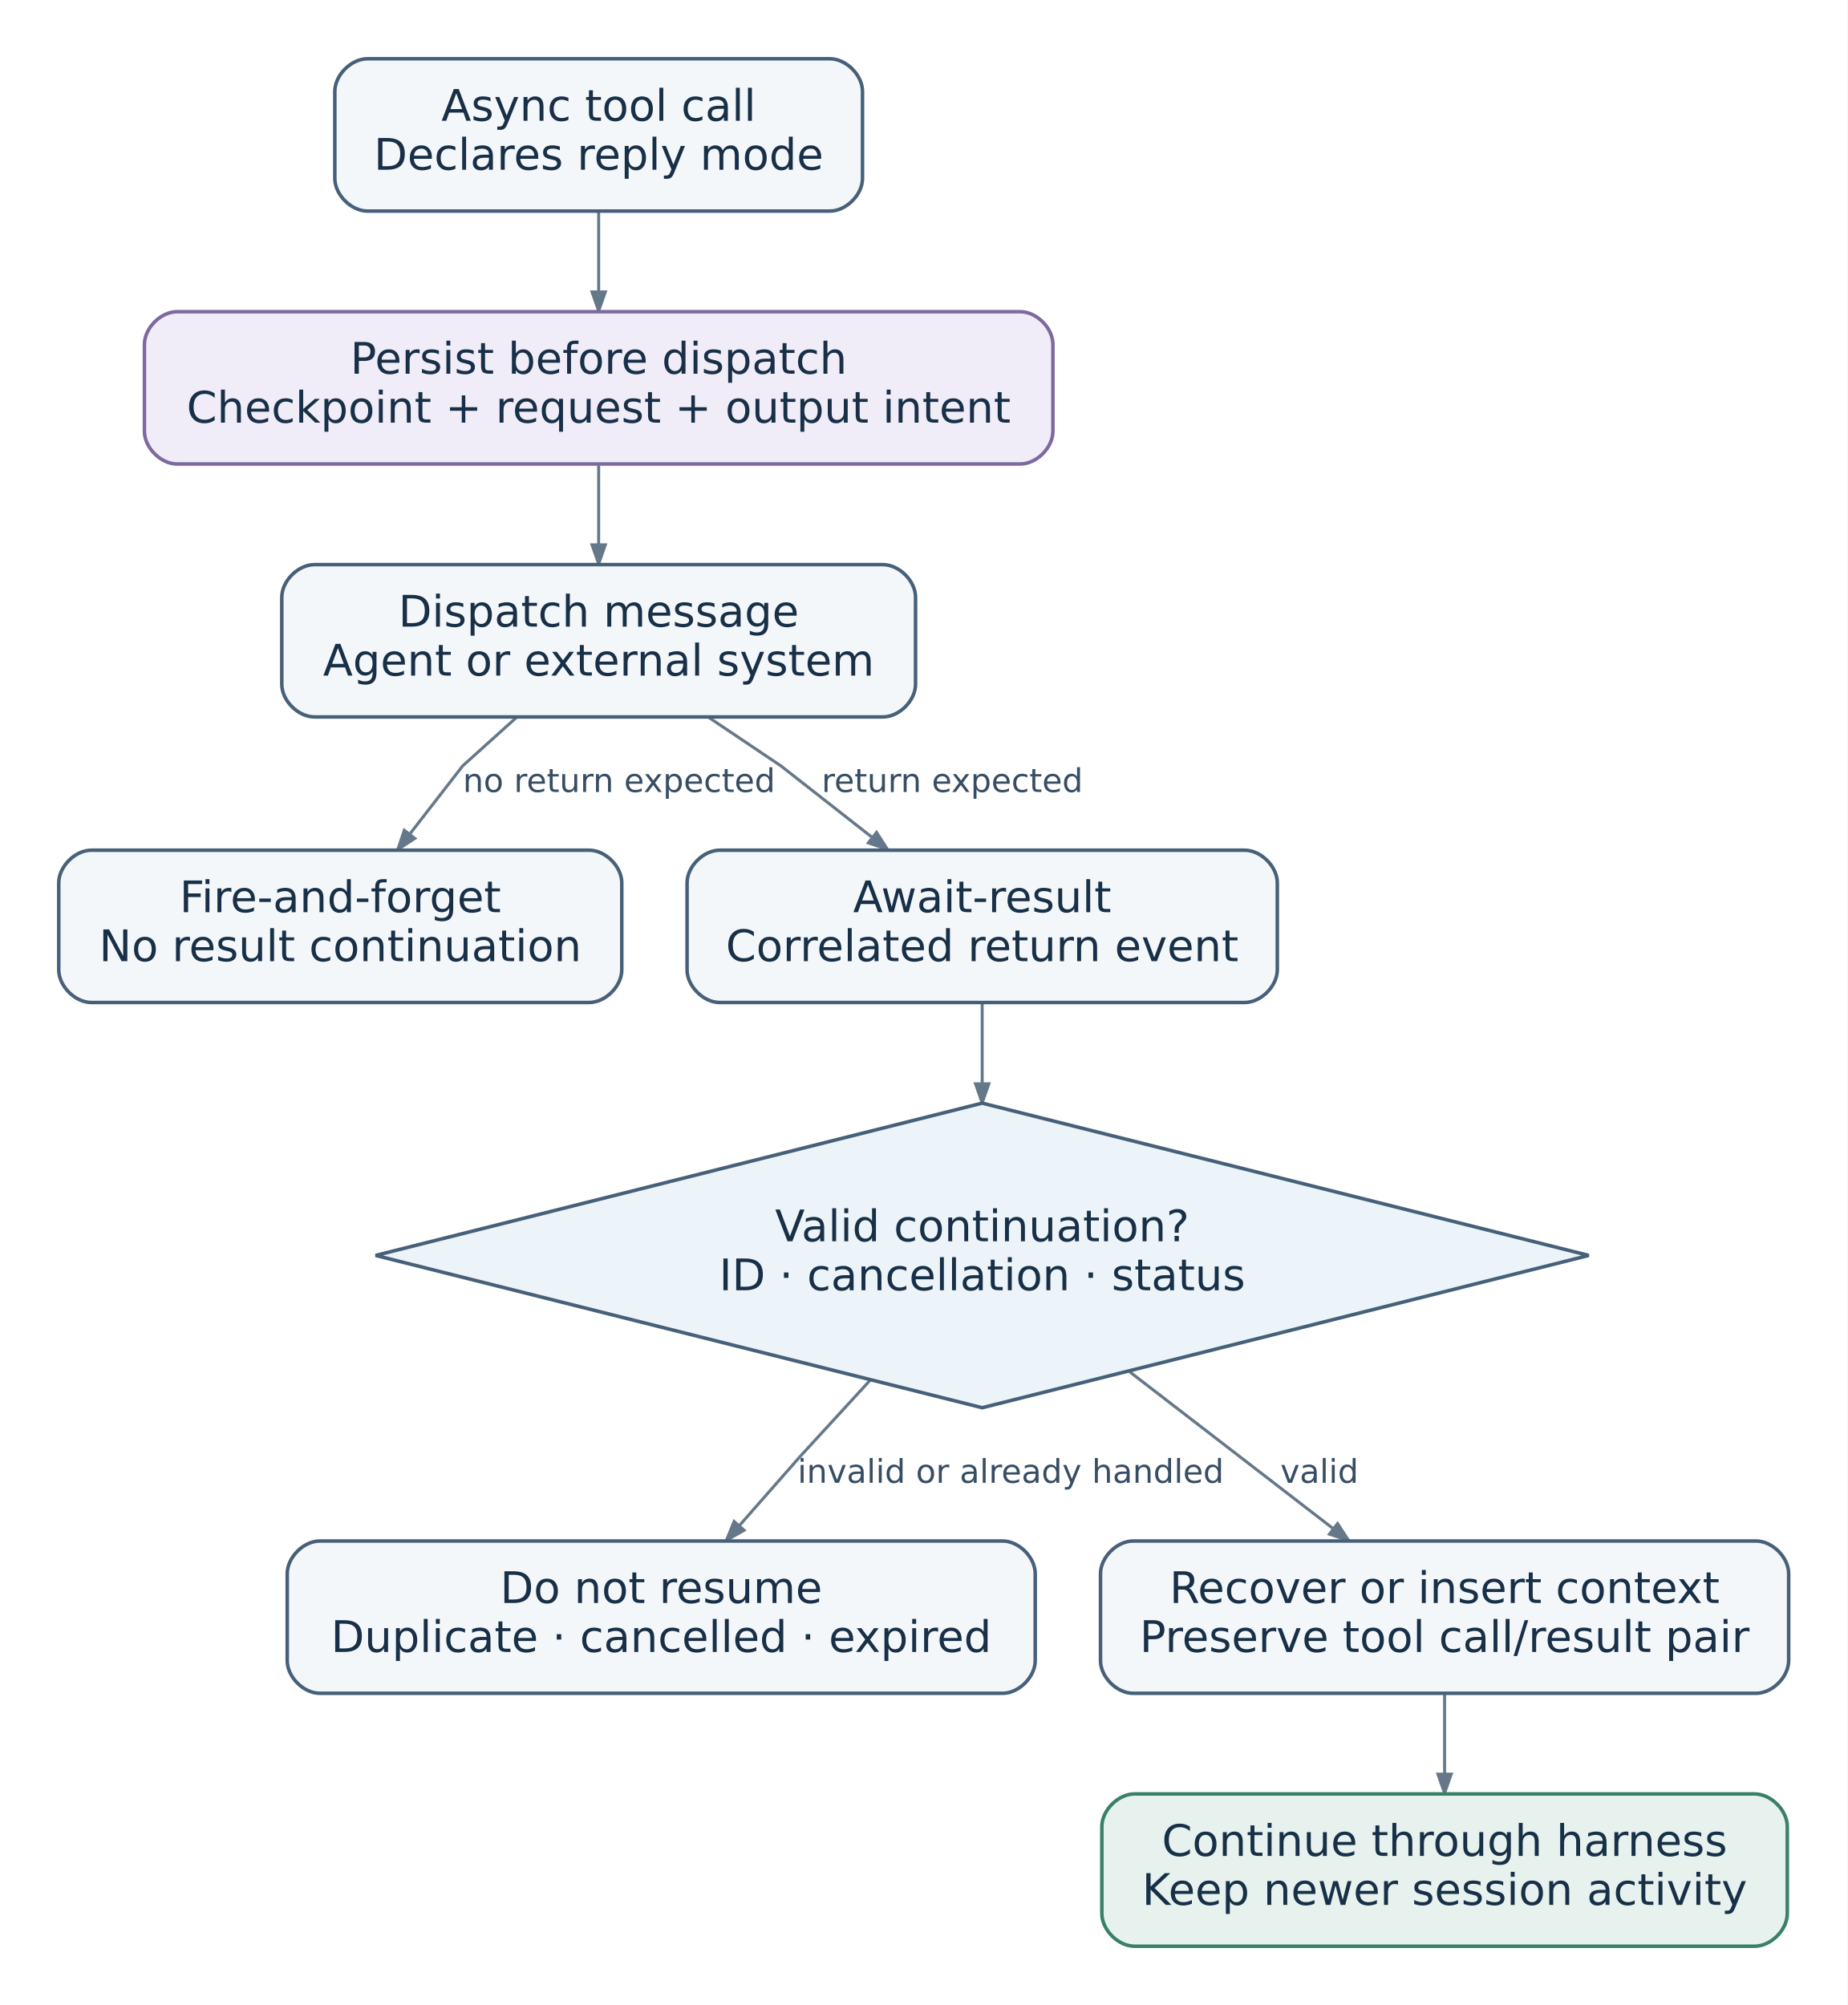
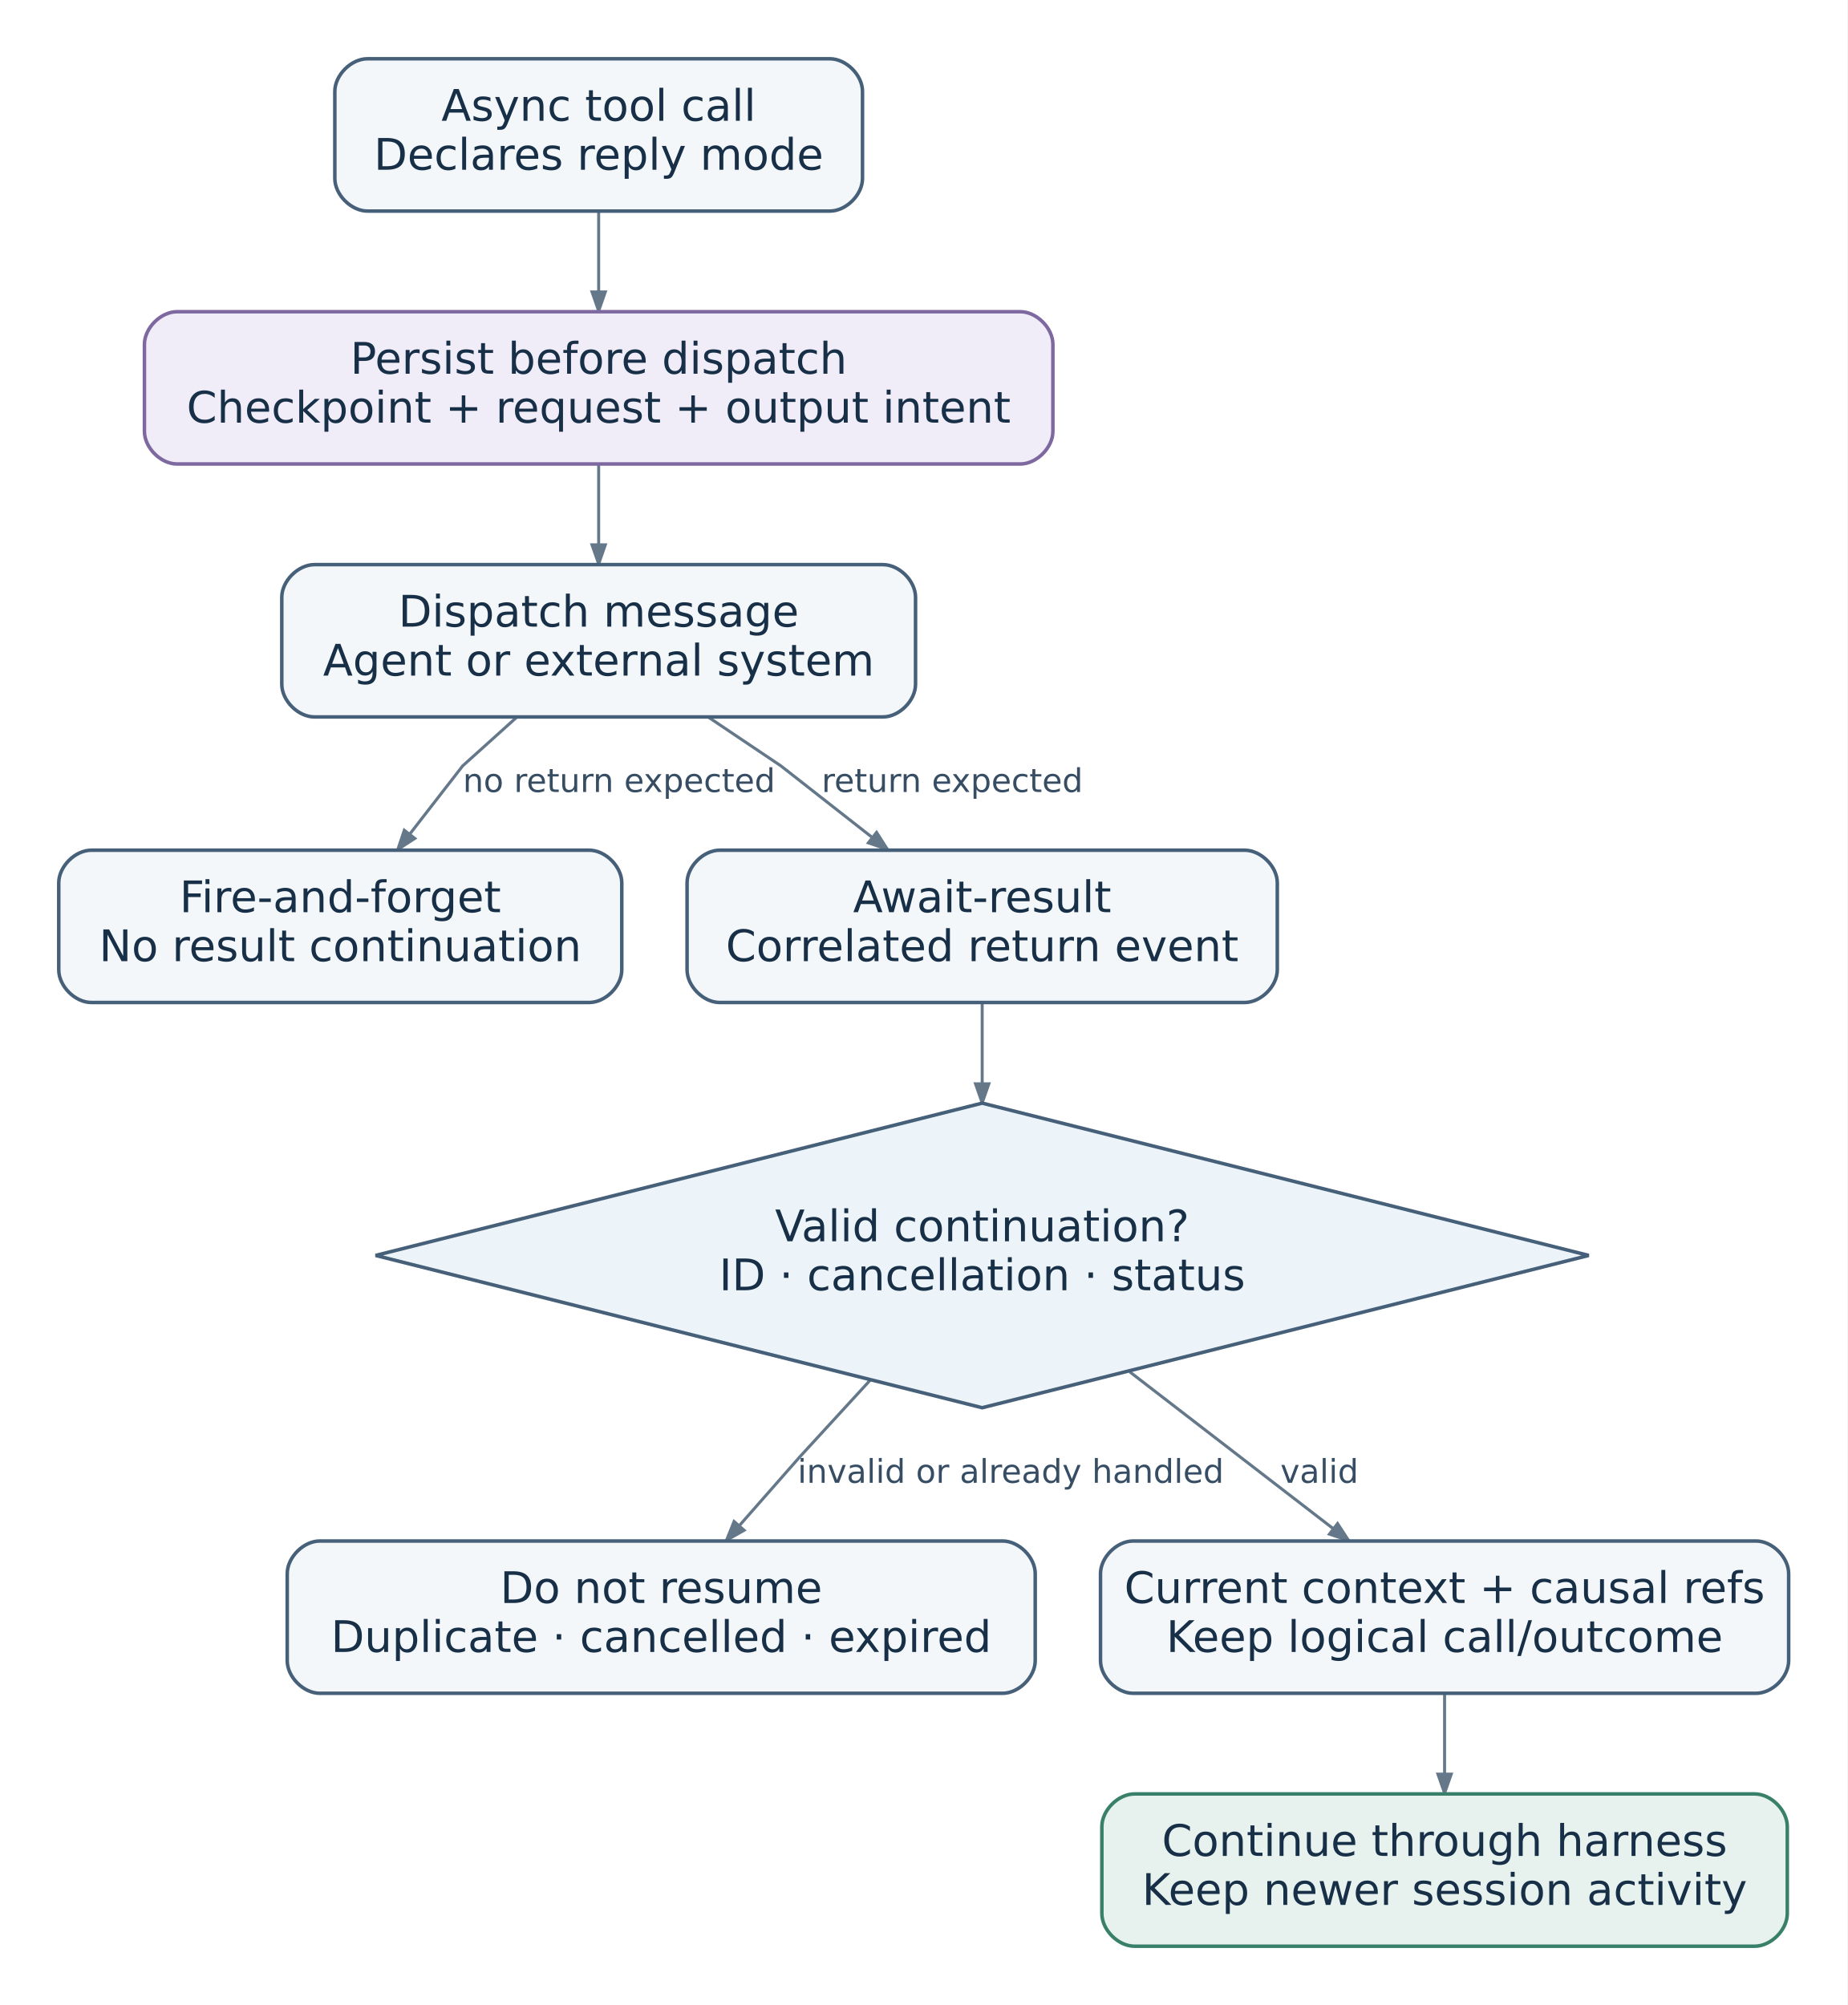
<svg xmlns="http://www.w3.org/2000/svg" width="679pt" height="737pt" viewBox="0.00 0.00 679.20 737.20">
  <g id="graph0" class="graph" transform="scale(1 1) rotate(0) translate(21.6 715.6)">
    <polygon fill="white" stroke="transparent" points="-21.6,21.6 -21.6,-715.6 657.6,-715.6 657.6,21.6 -21.6,21.6" />
    <g id="edge1" class="edge">
      <path fill="none" stroke="#65788a" stroke-width="1.1" d="M198.5,-637.7C198.5,-628.52 198.5,-618.16 198.5,-608.5" />
      <polygon fill="#65788a" stroke="#65788a" stroke-width="1.1" points="200.95,-608.28 198.5,-601.28 196.05,-608.28 200.95,-608.28" />
    </g>
    <g id="edge2" class="edge">
      <path fill="none" stroke="#65788a" stroke-width="1.1" d="M198.5,-544.7C198.5,-535.52 198.5,-525.16 198.5,-515.5" />
      <polygon fill="#65788a" stroke="#65788a" stroke-width="1.1" points="200.95,-515.28 198.5,-508.28 196.05,-515.28 200.95,-515.28" />
    </g>
    <g id="edge3" class="edge">
      <path fill="none" stroke="#65788a" stroke-width="1.1" d="M168.26,-451.79C157.73,-442.31 148.5,-434 148.5,-434 148.5,-434 139.2,-422.01 129.06,-408.94" />
      <polygon fill="#65788a" stroke="#65788a" stroke-width="1.1" points="130.91,-407.33 124.68,-403.3 127.04,-410.33 130.91,-407.33" />
      <text text-anchor="middle" x="206" y="-424.4" font-family="DejaVu Sans" font-size="12.00" fill="#364d63">no return expected</text>
    </g>
    <g id="edge4" class="edge">
      <path fill="none" stroke="#65788a" stroke-width="1.1" d="M239.02,-451.79C253.13,-442.31 265.5,-434 265.5,-434 265.5,-434 281.62,-421.36 298.82,-407.89" />
      <polygon fill="#65788a" stroke="#65788a" stroke-width="1.1" points="300.67,-409.55 304.67,-403.3 297.65,-405.69 300.67,-409.55" />
      <text text-anchor="middle" x="328.5" y="-424.4" font-family="DejaVu Sans" font-size="12.00" fill="#364d63">return expected</text>
    </g>
    <g id="edge5" class="edge">
      <path fill="none" stroke="#65788a" stroke-width="1.1" d="M339.5,-347C339.5,-338.08 339.5,-327.76 339.5,-317.33" />
      <polygon fill="#65788a" stroke="#65788a" stroke-width="1.1" points="341.95,-317.1 339.5,-310.1 337.05,-317.1 341.95,-317.1" />
    </g>
    <g id="edge6" class="edge">
      <path fill="none" stroke="#65788a" stroke-width="1.1" d="M298.21,-208.01C284.42,-192.99 272.5,-180 272.5,-180 272.5,-180 261.77,-167.8 250.16,-154.59" />
      <polygon fill="#65788a" stroke="#65788a" stroke-width="1.1" points="251.97,-152.94 245.51,-149.3 248.29,-156.18 251.97,-152.94" />
      <text text-anchor="middle" x="350" y="-170.4" font-family="DejaVu Sans" font-size="12.00" fill="#364d63">invalid or already handled</text>
    </g>
    <g id="edge7" class="edge">
      <path fill="none" stroke="#65788a" stroke-width="1.1" d="M393.76,-211.19C418.03,-192.48 446.18,-170.8 468.63,-153.49" />
      <polygon fill="#65788a" stroke="#65788a" stroke-width="1.1" points="470.16,-155.41 474.21,-149.19 467.17,-151.52 470.16,-155.41" />
      <text text-anchor="middle" x="463.5" y="-170.4" font-family="DejaVu Sans" font-size="12.00" fill="#364d63">valid</text>
    </g>
    <g id="edge8" class="edge">
      <path fill="none" stroke="#65788a" stroke-width="1.1" d="M509.5,-92.7C509.5,-83.52 509.5,-73.16 509.5,-63.5" />
      <polygon fill="#65788a" stroke="#65788a" stroke-width="1.1" points="511.95,-63.28 509.5,-56.28 507.05,-63.28 511.95,-63.28" />
    </g>
    <g id="node1" class="node">
      <path fill="#f4f7fa" stroke="#476079" stroke-width="1.3" d="M283.5,-694C283.5,-694 113.5,-694 113.5,-694 107.5,-694 101.5,-688 101.5,-682 101.5,-682 101.5,-650 101.5,-650 101.5,-644 107.5,-638 113.5,-638 113.5,-638 283.5,-638 283.5,-638 289.5,-638 295.5,-644 295.5,-650 295.5,-650 295.5,-682 295.5,-682 295.5,-688 289.5,-694 283.5,-694" />
      <text text-anchor="middle" x="198.5" y="-671.2" font-family="DejaVu Sans" font-size="16.00" fill="#183047">Async tool call</text>
      <text text-anchor="middle" x="198.5" y="-653.2" font-family="DejaVu Sans" font-size="16.00" fill="#183047">Declares reply mode</text>
    </g>
    <g id="node2" class="node">
      <path fill="#f1edf8" stroke="#7d69a0" stroke-width="1.3" d="M353.5,-601C353.5,-601 43.5,-601 43.5,-601 37.5,-601 31.5,-595 31.5,-589 31.5,-589 31.5,-557 31.5,-557 31.5,-551 37.5,-545 43.5,-545 43.5,-545 353.5,-545 353.5,-545 359.5,-545 365.5,-551 365.5,-557 365.5,-557 365.5,-589 365.5,-589 365.5,-595 359.5,-601 353.5,-601" />
      <text text-anchor="middle" x="198.5" y="-578.2" font-family="DejaVu Sans" font-size="16.00" fill="#183047">Persist before dispatch</text>
      <text text-anchor="middle" x="198.5" y="-560.2" font-family="DejaVu Sans" font-size="16.00" fill="#183047">Checkpoint + request + output intent</text>
    </g>
    <g id="node3" class="node">
      <path fill="#f4f7fa" stroke="#476079" stroke-width="1.3" d="M303,-508C303,-508 94,-508 94,-508 88,-508 82,-502 82,-496 82,-496 82,-464 82,-464 82,-458 88,-452 94,-452 94,-452 303,-452 303,-452 309,-452 315,-458 315,-464 315,-464 315,-496 315,-496 315,-502 309,-508 303,-508" />
      <text text-anchor="middle" x="198.5" y="-485.2" font-family="DejaVu Sans" font-size="16.00" fill="#183047">Dispatch message</text>
      <text text-anchor="middle" x="198.5" y="-467.2" font-family="DejaVu Sans" font-size="16.00" fill="#183047">Agent or external system</text>
    </g>
    <g id="node4" class="node">
      <path fill="#f4f7fa" stroke="#476079" stroke-width="1.3" d="M195,-403C195,-403 12,-403 12,-403 6,-403 0,-397 0,-391 0,-391 0,-359 0,-359 0,-353 6,-347 12,-347 12,-347 195,-347 195,-347 201,-347 207,-353 207,-359 207,-359 207,-391 207,-391 207,-397 201,-403 195,-403" />
      <text text-anchor="middle" x="103.5" y="-380.2" font-family="DejaVu Sans" font-size="16.00" fill="#183047">Fire-and-forget</text>
      <text text-anchor="middle" x="103.5" y="-362.2" font-family="DejaVu Sans" font-size="16.00" fill="#183047">No result continuation</text>
    </g>
    <g id="node5" class="node">
      <path fill="#f4f7fa" stroke="#476079" stroke-width="1.3" d="M436,-403C436,-403 243,-403 243,-403 237,-403 231,-397 231,-391 231,-391 231,-359 231,-359 231,-353 237,-347 243,-347 243,-347 436,-347 436,-347 442,-347 448,-353 448,-359 448,-359 448,-391 448,-391 448,-397 442,-403 436,-403" />
      <text text-anchor="middle" x="339.5" y="-380.2" font-family="DejaVu Sans" font-size="16.00" fill="#183047">Await-result</text>
      <text text-anchor="middle" x="339.5" y="-362.2" font-family="DejaVu Sans" font-size="16.00" fill="#183047">Correlated return event</text>
    </g>
    <g id="node6" class="node">
      <polygon fill="#edf4f9" stroke="#476079" stroke-width="1.3" points="339.5,-310 116.5,-254 339.5,-198 562.5,-254 339.5,-310" />
      <text text-anchor="middle" x="339.5" y="-259.2" font-family="DejaVu Sans" font-size="16.00" fill="#183047">Valid continuation?</text>
      <text text-anchor="middle" x="339.5" y="-241.2" font-family="DejaVu Sans" font-size="16.00" fill="#183047">ID · cancellation · status</text>
    </g>
    <g id="node7" class="node">
      <path fill="#f4f7fa" stroke="#476079" stroke-width="1.3" d="M347,-149C347,-149 96,-149 96,-149 90,-149 84,-143 84,-137 84,-137 84,-105 84,-105 84,-99 90,-93 96,-93 96,-93 347,-93 347,-93 353,-93 359,-99 359,-105 359,-105 359,-137 359,-137 359,-143 353,-149 347,-149" />
      <text text-anchor="middle" x="221.5" y="-126.2" font-family="DejaVu Sans" font-size="16.00" fill="#183047">Do not resume</text>
      <text text-anchor="middle" x="221.5" y="-108.2" font-family="DejaVu Sans" font-size="16.00" fill="#183047">Duplicate · cancelled · expired</text>
    </g>
    <g id="node8" class="node">
      <path fill="#f4f7fa" stroke="#476079" stroke-width="1.3" d="M624,-149C624,-149 395,-149 395,-149 389,-149 383,-143 383,-137 383,-137 383,-105 383,-105 383,-99 389,-93 395,-93 395,-93 624,-93 624,-93 630,-93 636,-99 636,-105 636,-105 636,-137 636,-137 636,-143 630,-149 624,-149" />
-       <text text-anchor="middle" x="509.5" y="-126.2" font-family="DejaVu Sans" font-size="16.00" fill="#183047">Recover or insert context</text>
-       <text text-anchor="middle" x="509.5" y="-108.2" font-family="DejaVu Sans" font-size="16.00" fill="#183047">Preserve tool call/result pair</text>
+       <text text-anchor="middle" x="509.5" y="-126.2" font-family="DejaVu Sans" font-size="16.00" fill="#183047">Current context + causal refs</text>
+       <text text-anchor="middle" x="509.5" y="-108.2" font-family="DejaVu Sans" font-size="16.00" fill="#183047">Keep logical call/outcome</text>
    </g>
    <g id="node9" class="node">
      <path fill="#e7f2ef" stroke="#39806a" stroke-width="1.3" d="M623.5,-56C623.5,-56 395.5,-56 395.5,-56 389.5,-56 383.5,-50 383.5,-44 383.5,-44 383.5,-12 383.5,-12 383.5,-6 389.5,0 395.5,0 395.5,0 623.5,0 623.5,0 629.5,0 635.5,-6 635.5,-12 635.5,-12 635.5,-44 635.5,-44 635.5,-50 629.5,-56 623.5,-56" />
      <text text-anchor="middle" x="509.5" y="-33.2" font-family="DejaVu Sans" font-size="16.00" fill="#183047">Continue through harness</text>
      <text text-anchor="middle" x="509.5" y="-15.2" font-family="DejaVu Sans" font-size="16.00" fill="#183047">Keep newer session activity</text>
    </g>
  </g>
</svg>
